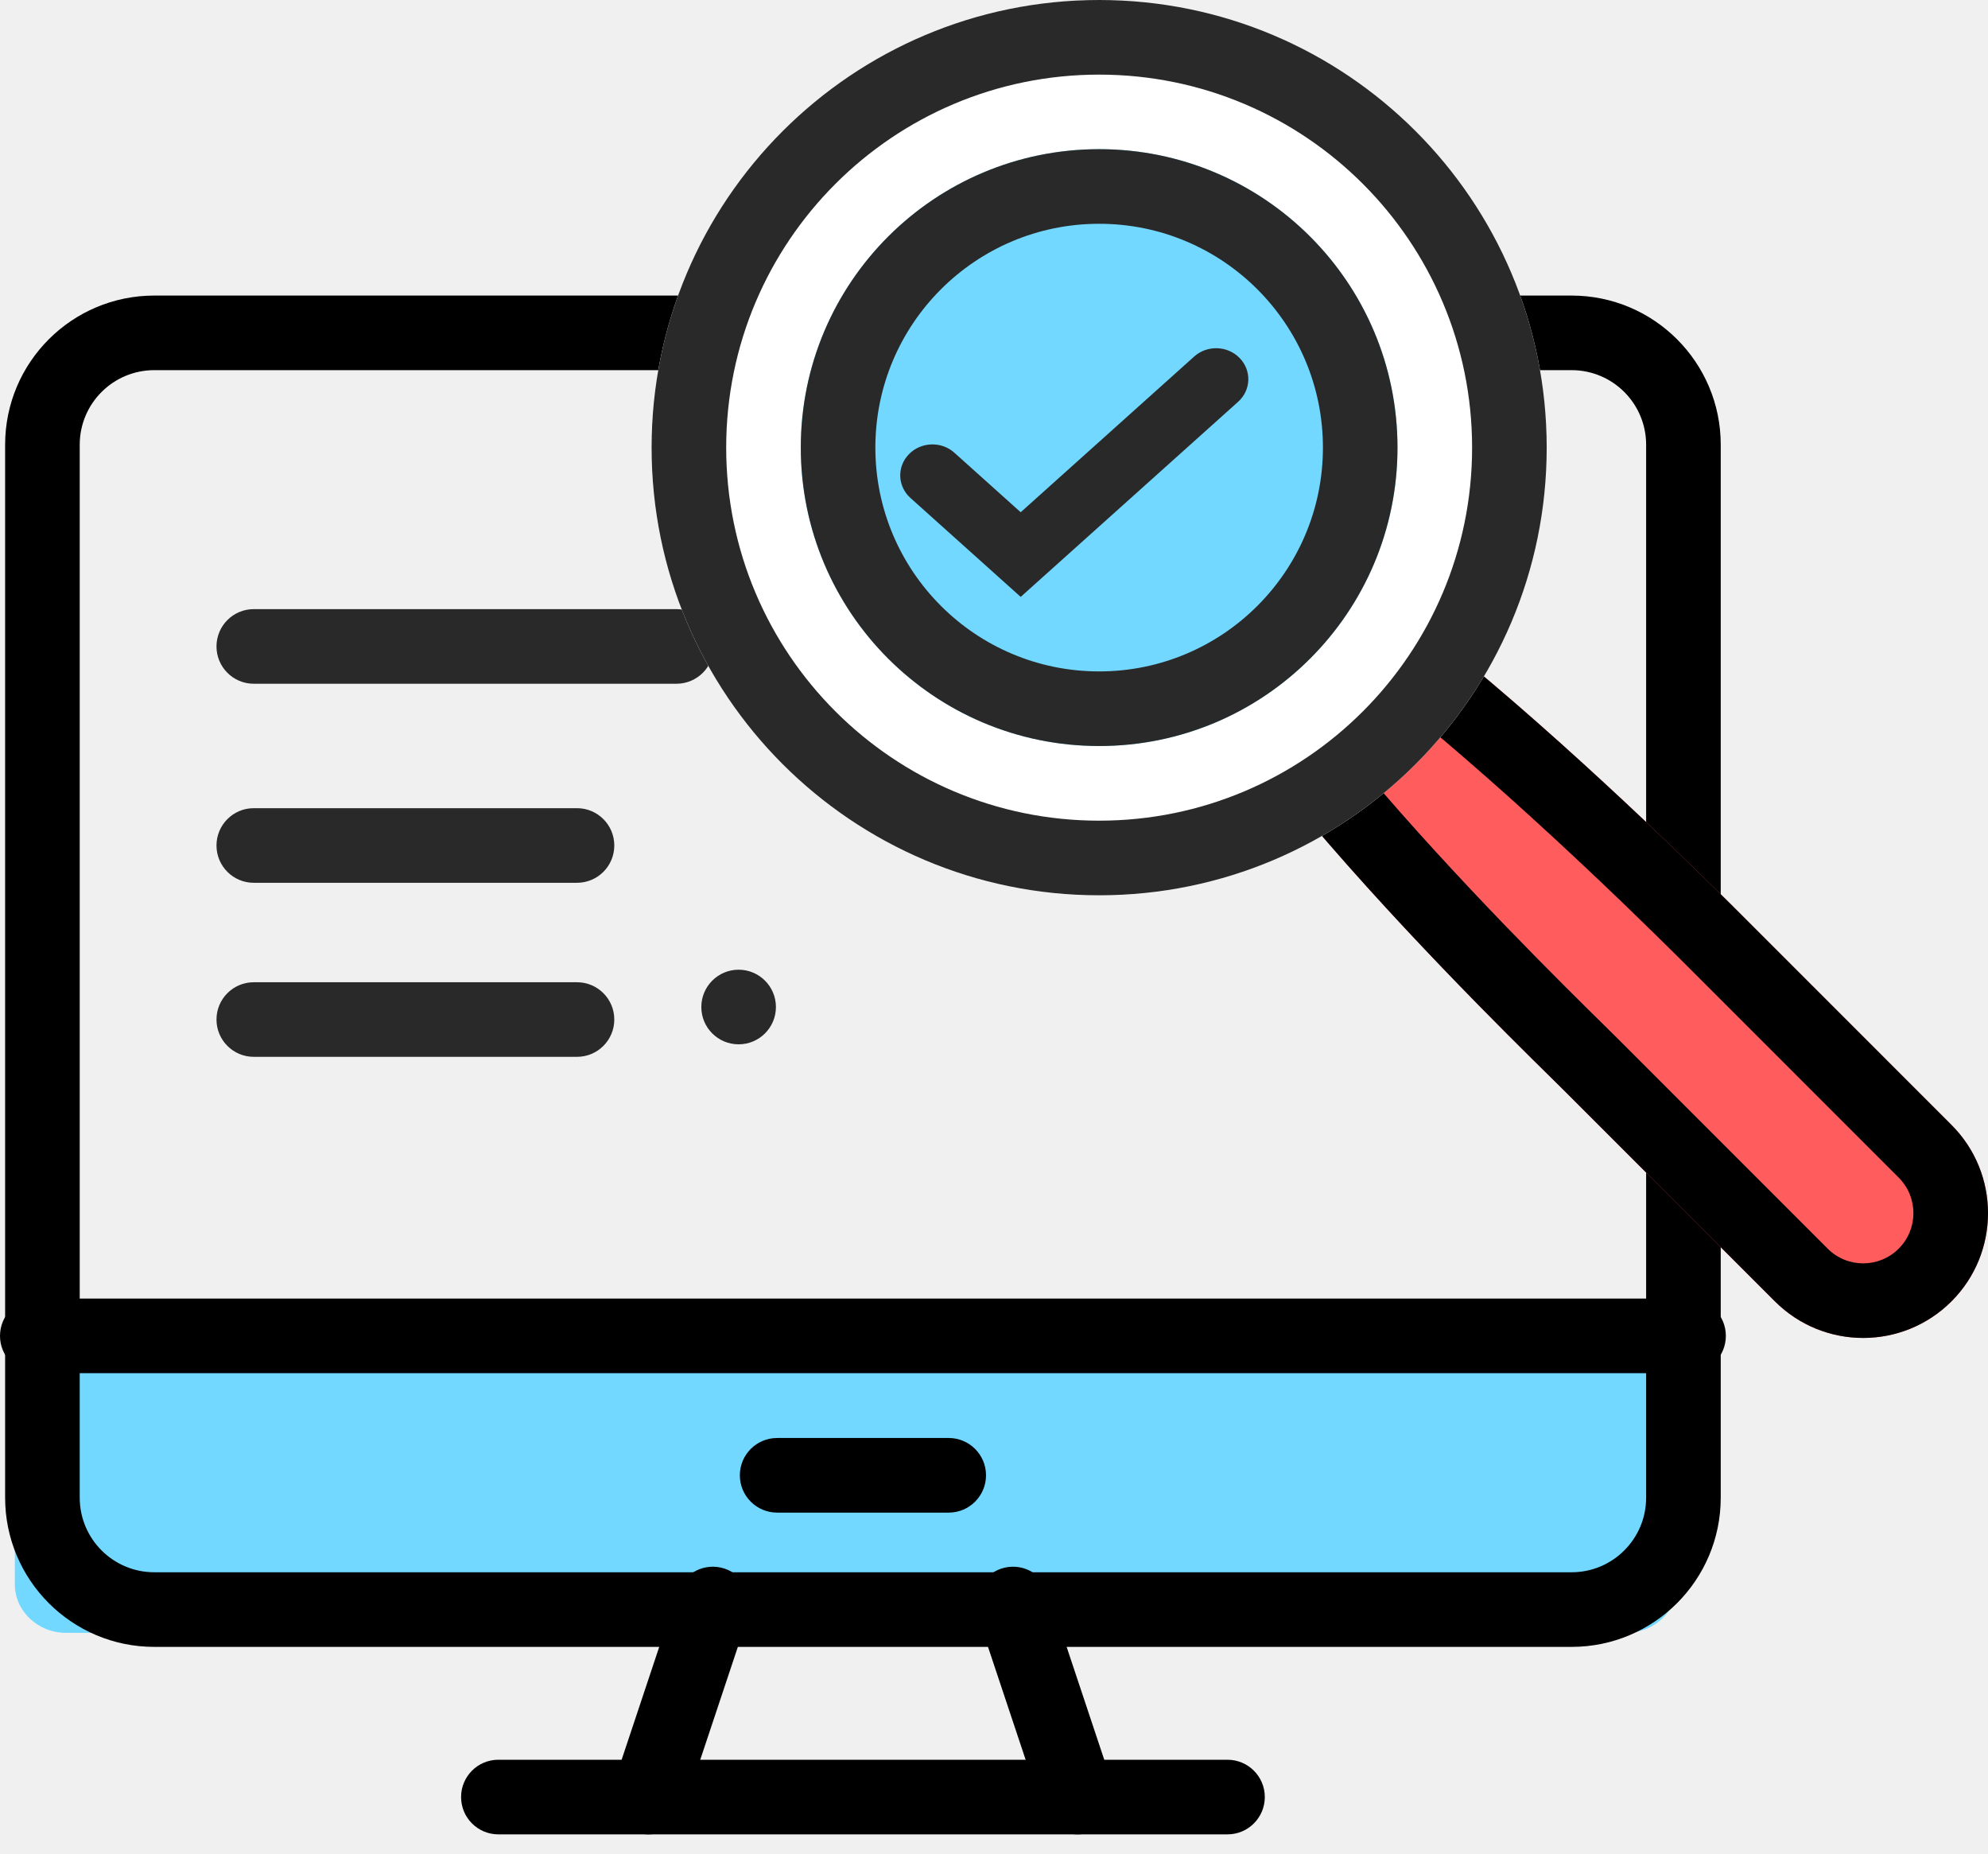
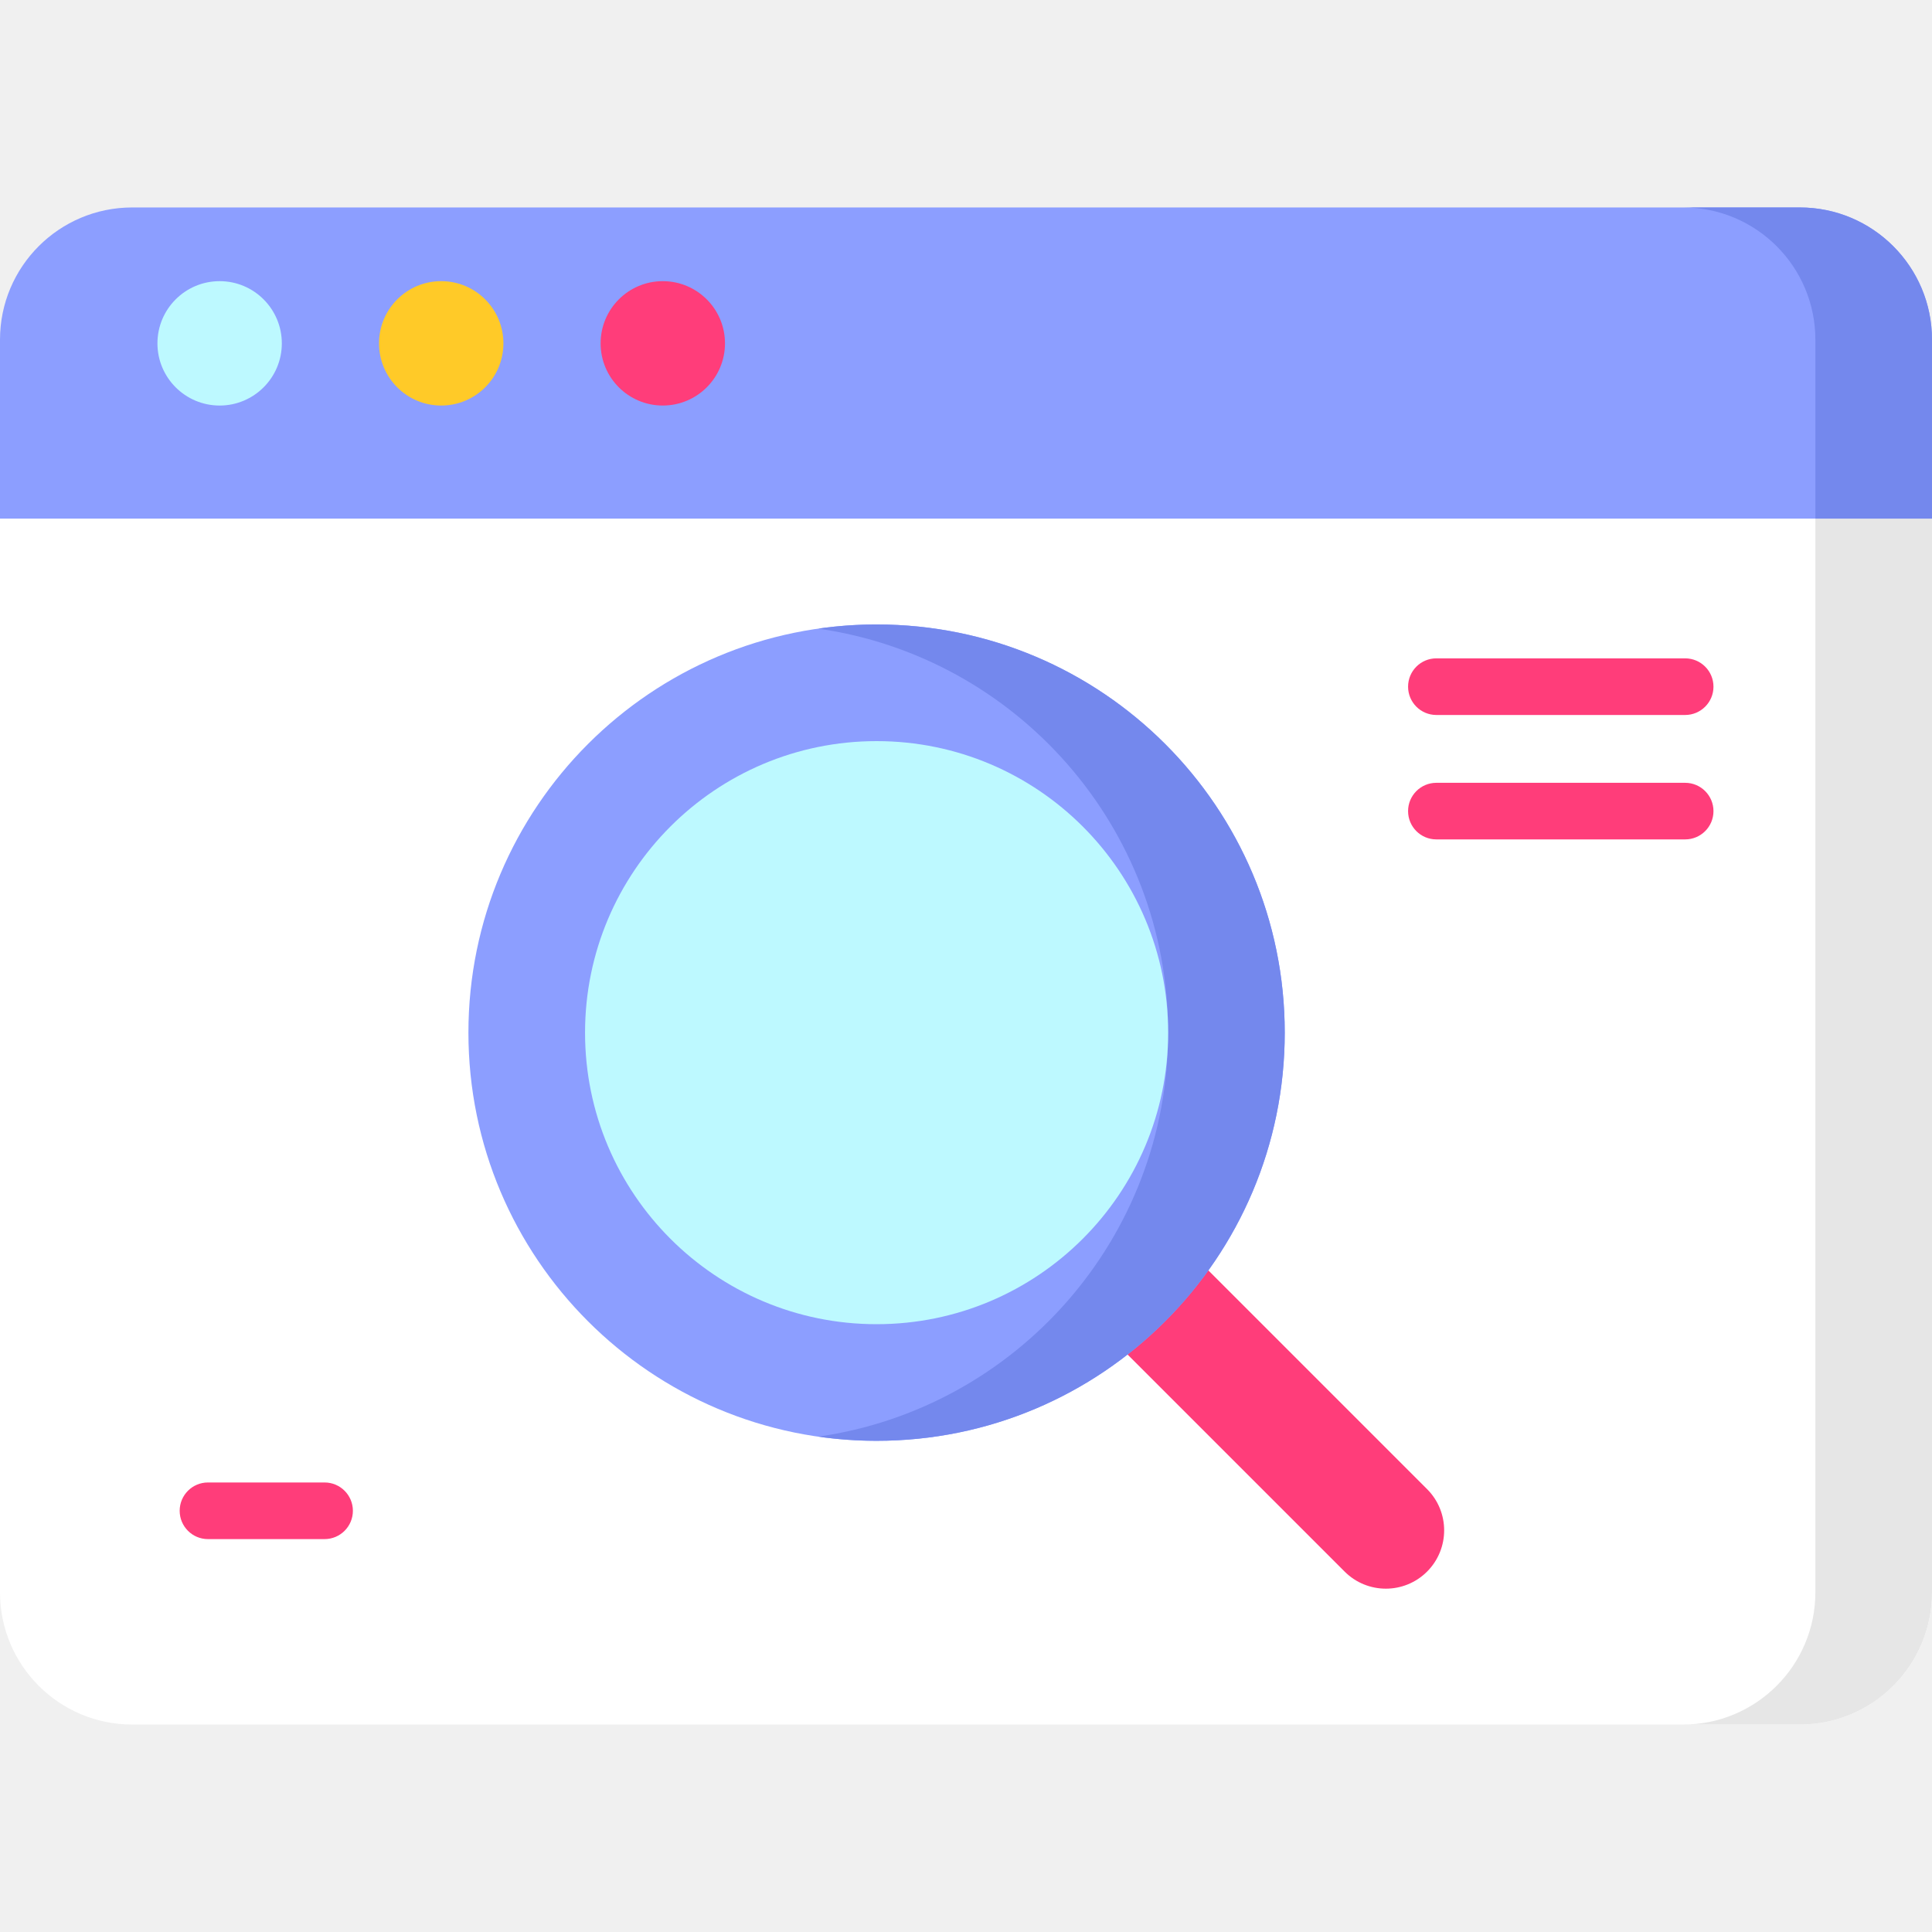
- <svg xmlns="http://www.w3.org/2000/svg" viewBox="0 0 59 55" fill="none">
-   <path d="M0.44 47.007V41.961C0.44 41.165 1.12 40.52 1.958 40.52H48.259C49.097 40.52 49.777 41.165 49.777 41.961V47.007C49.777 47.803 49.097 48.449 48.259 48.449H1.958C1.12 48.449 0.44 47.803 0.44 47.007Z" fill="#72D8FF" />
-   <path fill-rule="evenodd" clip-rule="evenodd" d="M46.641 10.983H4.58C3.357 10.983 2.366 11.974 2.366 13.197V44.438C2.366 45.661 3.357 46.652 4.58 46.652H46.641C47.863 46.652 48.854 45.661 48.854 44.438V13.197C48.854 11.974 47.863 10.983 46.641 10.983ZM4.58 8.77C2.134 8.77 0.152 10.752 0.152 13.197V44.438C0.152 46.884 2.134 48.866 4.58 48.866H46.641C49.086 48.866 51.068 46.884 51.068 44.438V13.197C51.068 10.752 49.086 8.77 46.641 8.77H4.58Z" fill="black" />
-   <path fill-rule="evenodd" clip-rule="evenodd" d="M0 39.638C0 39.027 0.496 38.531 1.107 38.531H50.113C50.725 38.531 51.22 39.027 51.22 39.638C51.22 40.249 50.725 40.745 50.113 40.745H1.107C0.496 40.745 0 40.249 0 39.638Z" fill="black" />
-   <path fill-rule="evenodd" clip-rule="evenodd" d="M6.425 19.181C6.425 18.57 6.92 18.074 7.531 18.074L20.076 18.074C20.687 18.074 21.183 18.57 21.183 19.181C21.183 19.792 20.687 20.288 20.076 20.288L7.531 20.288C6.92 20.288 6.425 19.792 6.425 19.181Z" fill="#292929" />
-   <path fill-rule="evenodd" clip-rule="evenodd" d="M6.425 25.087C6.425 24.476 6.92 23.98 7.531 23.98L17.124 23.98C17.736 23.98 18.231 24.476 18.231 25.087C18.231 25.699 17.736 26.194 17.124 26.194L7.531 26.194C6.92 26.194 6.425 25.699 6.425 25.087Z" fill="#292929" />
-   <path fill-rule="evenodd" clip-rule="evenodd" d="M6.425 30.251C6.425 29.64 6.92 29.145 7.531 29.145L17.124 29.145C17.736 29.145 18.231 29.64 18.231 30.251C18.231 30.863 17.736 31.358 17.124 31.358L7.531 31.358C6.92 31.358 6.425 30.863 6.425 30.251Z" fill="#292929" />
-   <path d="M23.028 29.88C23.028 30.492 22.532 30.987 21.921 30.987C21.309 30.987 20.814 30.492 20.814 29.88C20.814 29.269 21.309 28.773 21.921 28.773C22.532 28.773 23.028 29.269 23.028 29.88Z" fill="#292929" />
-   <path fill-rule="evenodd" clip-rule="evenodd" d="M13.684 53.322C13.684 52.71 14.179 52.215 14.79 52.215H36.43C37.041 52.215 37.537 52.71 37.537 53.322C37.537 53.933 37.041 54.429 36.43 54.429H14.79C14.179 54.429 13.684 53.933 13.684 53.322Z" fill="black" />
-   <path fill-rule="evenodd" clip-rule="evenodd" d="M21.957 43.775C21.957 43.163 22.453 42.668 23.064 42.668H28.156C28.767 42.668 29.263 43.163 29.263 43.775C29.263 44.386 28.767 44.882 28.156 44.882H23.064C22.453 44.882 21.957 44.386 21.957 43.775Z" fill="black" />
-   <path fill-rule="evenodd" clip-rule="evenodd" d="M29.715 46.544C30.295 46.351 30.922 46.665 31.115 47.245L33.025 52.973C33.218 53.553 32.905 54.179 32.325 54.373C31.745 54.566 31.118 54.253 30.925 53.673L29.015 47.945C28.822 47.365 29.135 46.738 29.715 46.544Z" fill="black" />
-   <path fill-rule="evenodd" clip-rule="evenodd" d="M21.505 46.544C20.925 46.351 20.298 46.665 20.105 47.245L18.196 52.973C18.002 53.553 18.316 54.179 18.896 54.373C19.476 54.566 20.102 54.253 20.296 53.673L22.205 47.945C22.398 47.365 22.085 46.738 21.505 46.544Z" fill="black" />
-   <path fill-rule="evenodd" clip-rule="evenodd" d="M34.465 15.164C37.088 12.541 50.284 25.745 51.731 27.192L57.915 33.377C59.362 34.823 59.362 37.169 57.915 38.615C56.468 40.061 54.123 40.061 52.677 38.615L46.492 32.43C45.046 30.983 31.552 18.078 34.465 15.164Z" fill="#FF5D5D" />
-   <path fill-rule="evenodd" clip-rule="evenodd" d="M36.694 17.512C36.792 17.562 36.895 17.616 37.003 17.675C38.441 18.463 40.251 19.803 42.127 21.357C45.845 24.436 49.439 28.031 50.164 28.756L56.35 34.942C56.932 35.524 56.932 36.468 56.35 37.05C55.768 37.632 54.824 37.632 54.242 37.05L48.058 30.865C47.964 30.771 47.827 30.636 47.653 30.464C46.407 29.239 43.266 26.147 40.534 22.917C38.965 21.062 37.629 19.274 36.864 17.844C36.802 17.727 36.745 17.616 36.694 17.512ZM51.725 27.186C50.249 25.71 37.084 12.544 34.465 15.164C31.727 17.903 43.485 29.47 46.108 32.05C46.275 32.215 46.406 32.343 46.492 32.43L52.677 38.615C54.123 40.061 56.468 40.061 57.915 38.615C59.362 37.169 59.362 34.823 57.915 33.377L51.725 27.186Z" fill="black" />
-   <path d="M42.951 13.284C42.951 18.989 38.326 23.615 32.62 23.615C26.915 23.615 22.29 18.989 22.29 13.284C22.29 7.578 26.915 2.953 32.62 2.953C38.326 2.953 42.951 7.578 42.951 13.284Z" fill="#72D8FF" />
-   <path fill-rule="evenodd" clip-rule="evenodd" d="M32.62 26.565C39.956 26.565 45.903 20.618 45.903 13.282C45.903 5.947 39.956 0 32.62 0C25.285 0 19.338 5.947 19.338 13.282C19.338 20.618 25.285 26.565 32.62 26.565Z" fill="white" />
-   <path fill-rule="evenodd" clip-rule="evenodd" d="M32.62 24.351C38.734 24.351 43.689 19.395 43.689 13.282C43.689 7.169 38.734 2.214 32.62 2.214C26.508 2.214 21.552 7.169 21.552 13.282C21.552 19.395 26.508 24.351 32.62 24.351ZM45.903 13.282C45.903 20.618 39.956 26.565 32.62 26.565C25.285 26.565 19.338 20.618 19.338 13.282C19.338 5.947 25.285 0 32.62 0C39.956 0 45.903 5.947 45.903 13.282Z" fill="#292929" />
-   <path fill-rule="evenodd" clip-rule="evenodd" d="M32.621 22.136C37.511 22.136 41.475 18.171 41.475 13.281C41.475 8.39 37.511 4.426 32.621 4.426C27.73 4.426 23.766 8.39 23.766 13.281C23.766 18.171 27.73 22.136 32.621 22.136Z" fill="#72D8FF" />
-   <path fill-rule="evenodd" clip-rule="evenodd" d="M32.621 19.922C36.288 19.922 39.262 16.949 39.262 13.281C39.262 9.613 36.288 6.64 32.621 6.64C28.953 6.64 25.979 9.613 25.979 13.281C25.979 16.949 28.953 19.922 32.621 19.922ZM41.475 13.281C41.475 18.171 37.511 22.136 32.621 22.136C27.73 22.136 23.766 18.171 23.766 13.281C23.766 8.39 27.73 4.426 32.621 4.426C37.511 4.426 41.475 8.39 41.475 13.281Z" fill="#292929" />
-   <path fill-rule="evenodd" clip-rule="evenodd" d="M36.791 10.624C37.151 10.995 37.13 11.576 36.745 11.922L30.292 17.711L27.021 14.776C26.635 14.43 26.614 13.849 26.974 13.478C27.334 13.107 27.939 13.087 28.324 13.433L30.292 15.199L35.441 10.579C35.827 10.233 36.431 10.253 36.791 10.624Z" fill="#292929" />
+ <svg xmlns="http://www.w3.org/2000/svg" width="55" height="55" viewBox="0 0 55 55" fill="none">
+   <g clip-path="url(#clip0_1401_140822)">
+     <path d="M51.236 49.094H3.764C1.685 49.094 0 47.409 0 45.33V11.141H55V45.33C55 47.409 53.315 49.094 51.236 49.094Z" fill="white" />
+     <path d="M51.68 11.141V45.329C51.68 47.408 49.995 49.094 47.917 49.094H51.237C53.315 49.094 55 47.408 55 45.329V11.141H51.68Z" fill="#E6E6E6" />
+     <path d="M55 14.764H0V9.67C0 7.591 1.685 5.906 3.764 5.906H51.236C53.315 5.906 55 7.591 55 9.67V14.764Z" fill="#8C9EFF" />
+     <path d="M51.237 5.906H47.917C49.995 5.906 51.68 7.592 51.68 9.671V14.764H55V9.671C55 7.592 53.315 5.906 51.237 5.906Z" fill="#7488ED" />
+     <path d="M6.253 11.545C7.23 11.545 8.023 10.752 8.023 9.775C8.023 8.797 7.23 8.004 6.253 8.004C5.275 8.004 4.482 8.797 4.482 9.775C4.482 10.752 5.275 11.545 6.253 11.545Z" fill="#BDF9FF" />
+     <path d="M12.56 11.545C13.538 11.545 14.331 10.752 14.331 9.775C14.331 8.797 13.538 8.004 12.56 8.004C11.582 8.004 10.79 8.797 10.79 9.775C10.79 10.752 11.582 11.545 12.56 11.545Z" fill="#FFCA28" />
+     <path d="M18.868 11.545C19.846 11.545 20.639 10.752 20.639 9.775C20.639 8.797 19.846 8.004 18.868 8.004C17.89 8.004 17.098 8.797 17.098 9.775C17.098 10.752 17.89 11.545 18.868 11.545Z" fill="#FF3D7A" />
+     <path d="M40.89 20.354H47.973C48.418 20.354 48.779 19.993 48.779 19.548C48.779 19.103 48.418 18.742 47.973 18.742H40.89C40.445 18.742 40.085 19.103 40.085 19.548C40.085 19.993 40.445 20.354 40.89 20.354Z" fill="#FF3D7A" />
+     <path d="M47.973 22.285H40.89C40.445 22.285 40.085 22.646 40.085 23.091C40.085 23.536 40.445 23.896 40.89 23.896H47.973C48.418 23.896 48.779 23.536 48.779 23.091C48.779 22.646 48.418 22.285 47.973 22.285Z" fill="#FF3D7A" />
+     <path d="M9.241 42.203H5.92C5.475 42.203 5.115 42.564 5.115 43.009C5.115 43.454 5.475 43.815 5.92 43.815H9.24C9.685 43.815 10.046 43.454 10.046 43.009C10.046 42.564 9.685 42.203 9.241 42.203Z" fill="#FF3D7A" />
+     <path d="M40.626 44.74C39.978 45.388 38.927 45.388 38.279 44.74L30.062 36.523L32.41 34.176L40.626 42.392C41.274 43.04 41.274 44.091 40.626 44.74Z" fill="#FF3D7A" />
+     <path d="M24.955 41.017C31.372 41.017 36.574 35.815 36.574 29.397C36.574 22.98 31.372 17.777 24.955 17.777C18.537 17.777 13.335 22.98 13.335 29.397C13.335 35.815 18.537 41.017 24.955 41.017Z" fill="#8C9EFF" />
+     <path d="M24.955 17.777C24.391 17.777 23.837 17.818 23.295 17.896C28.926 18.701 33.254 23.543 33.254 29.397C33.254 35.251 28.926 40.093 23.295 40.898C23.837 40.976 24.391 41.017 24.955 41.017C31.372 41.017 36.574 35.814 36.574 29.397C36.574 22.98 31.372 17.777 24.955 17.777Z" fill="#7488ED" />
+     <path d="M24.955 37.697C29.538 37.697 33.255 33.981 33.255 29.398C33.255 24.814 29.538 21.098 24.955 21.098C20.371 21.098 16.655 24.814 16.655 29.398C16.655 33.981 20.371 37.697 24.955 37.697Z" fill="#BDF9FF" />
+   </g>
+   <defs>
+     <clipPath id="clip0_1401_140822">
+       <rect width="55" height="55" fill="white" />
+     </clipPath>
+   </defs>
</svg>
